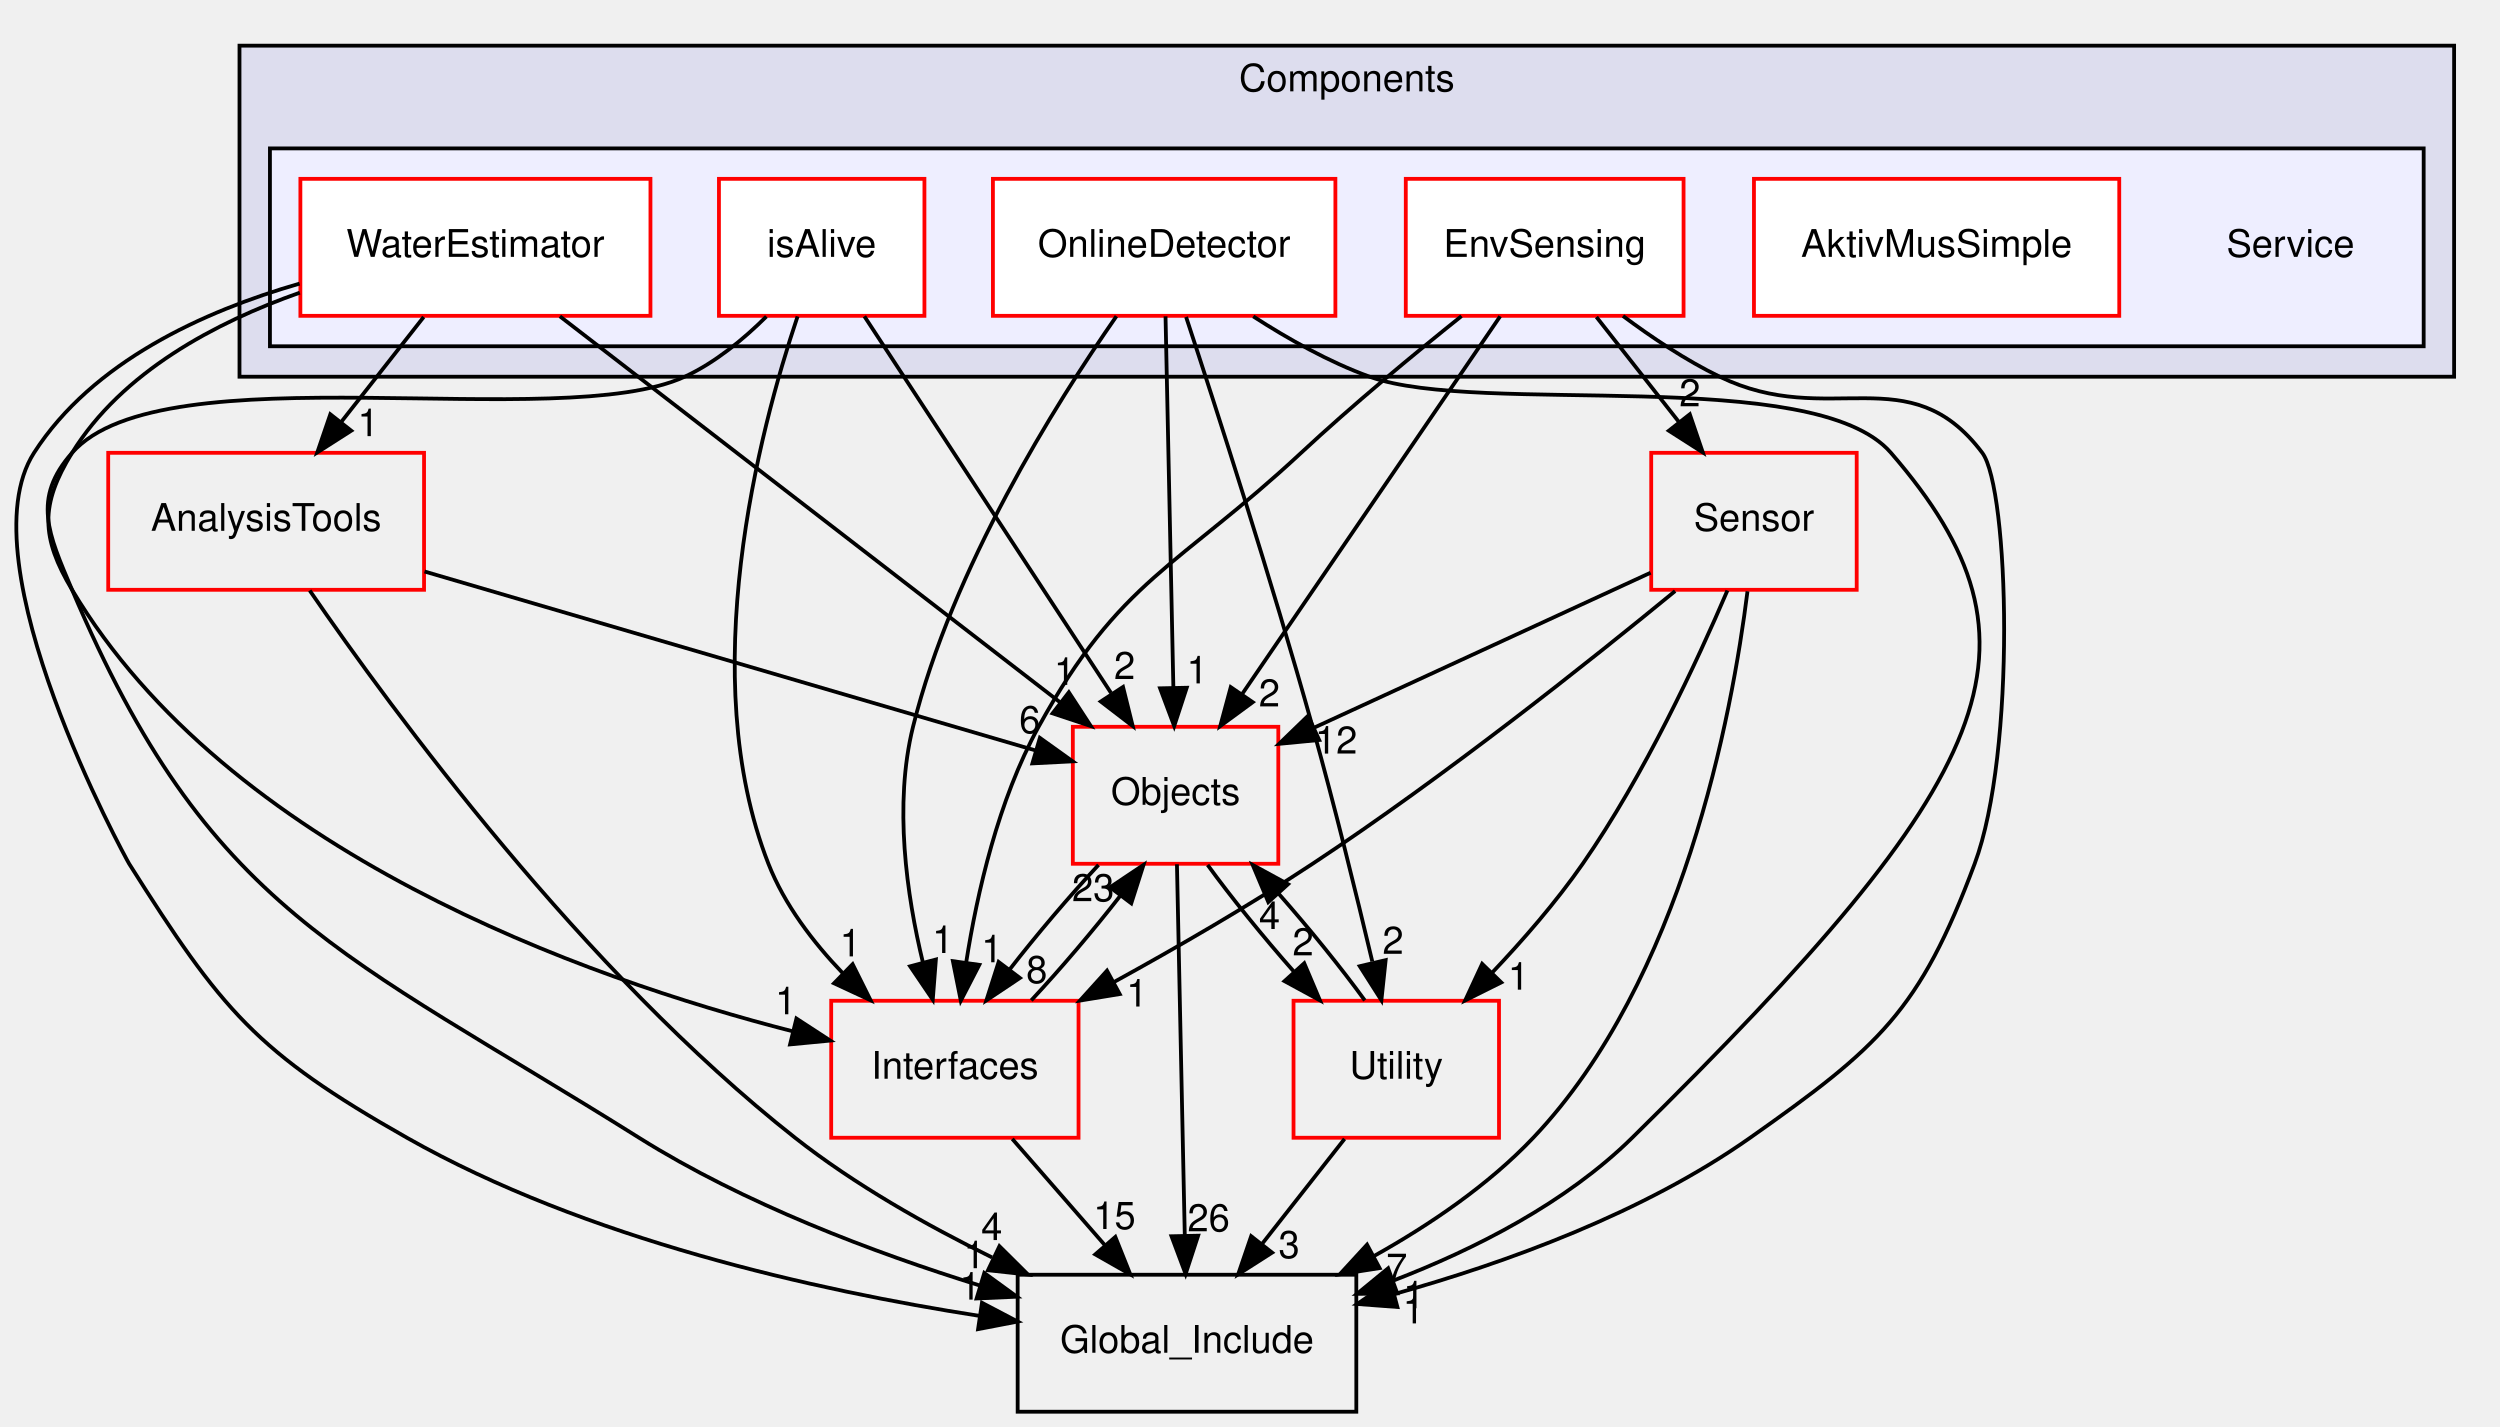
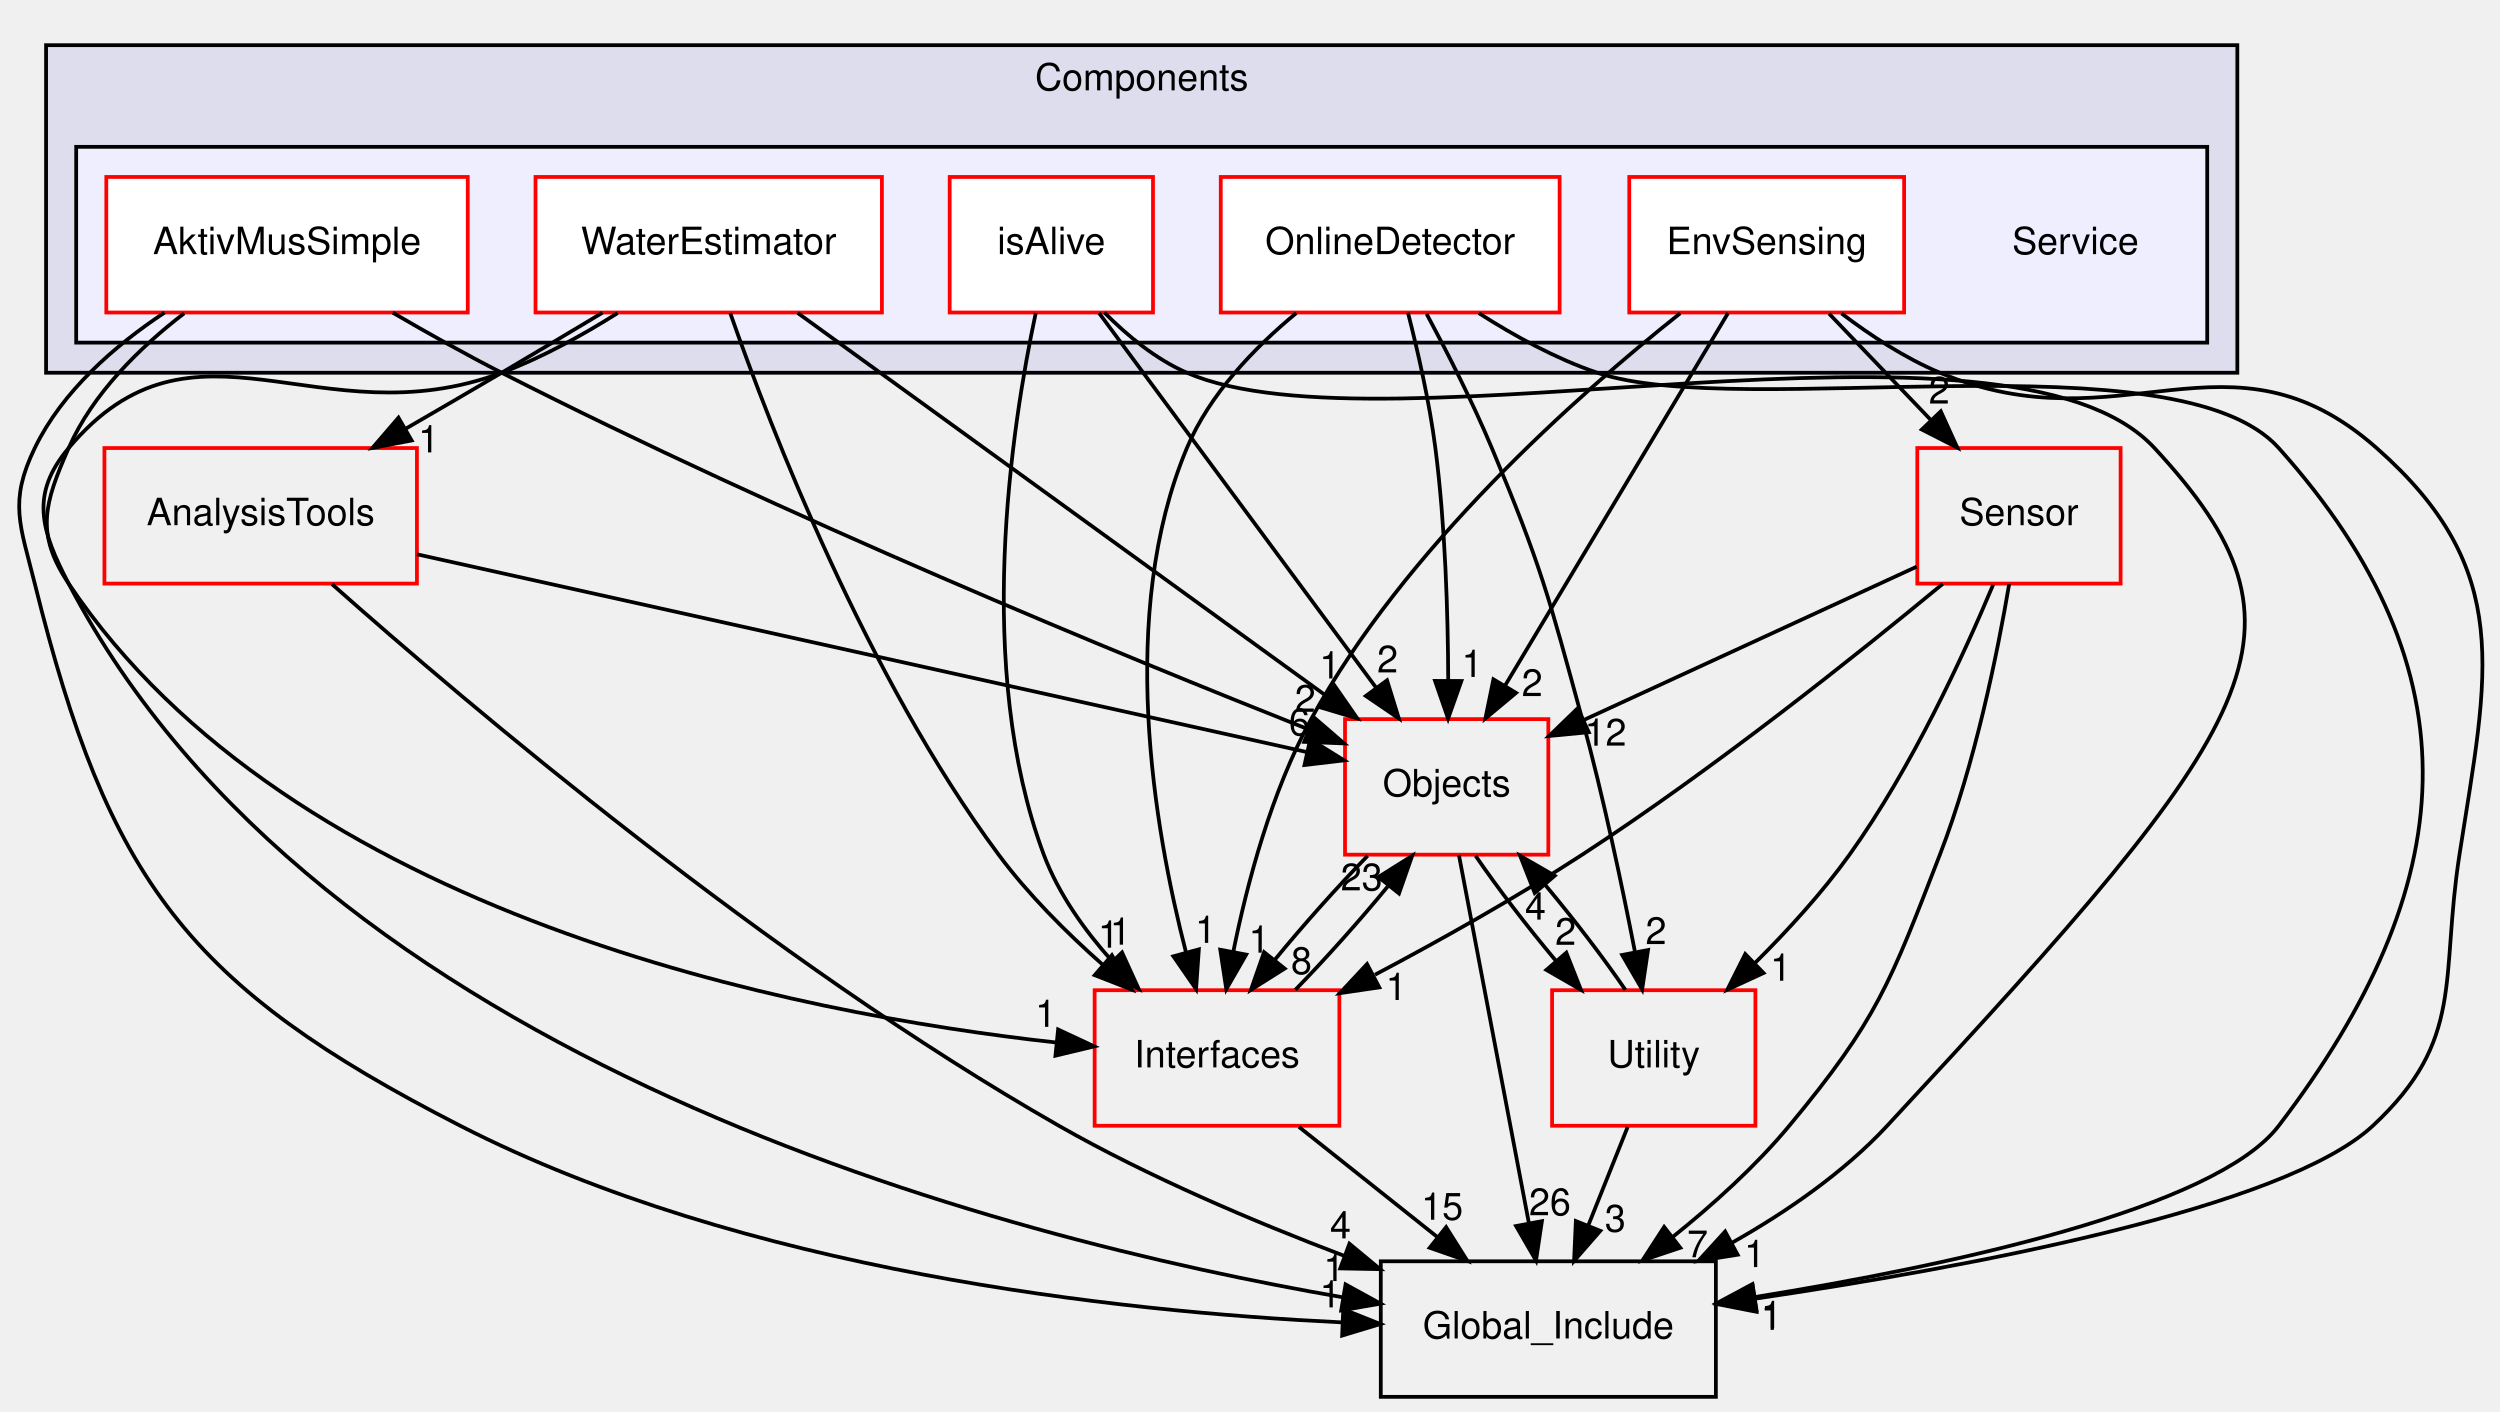
- <svg xmlns="http://www.w3.org/2000/svg" xmlns:xlink="http://www.w3.org/1999/xlink" width="657pt" height="375pt" viewBox="0.00 0.00 656.88 375.00">
+ <svg xmlns="http://www.w3.org/2000/svg" xmlns:xlink="http://www.w3.org/1999/xlink" width="664pt" height="375pt" viewBox="0.00 0.00 663.53 375.00">
  <g id="graph0" class="graph" transform="scale(1 1) rotate(0) translate(4 371)">
    <g id="clust1" class="cluster">
      <g id="a_clust1">
        <a xlink:href="dir_08f45fe6822aeb4ce2bc268e3b1361be.html" target="_top" xlink:title="Components">
-           <polygon fill="#ddddee" stroke="black" points="58.88,-272 58.88,-359 640.88,-359 640.88,-272 58.88,-272" />
-           <text text-anchor="middle" x="349.88" y="-347" font-family="Helvetica,sans-Serif" font-size="10.00">Components</text>
+           <polygon fill="#ddddee" stroke="black" points="8,-272 8,-359 590,-359 590,-272 8,-272" />
+           <text text-anchor="middle" x="299" y="-347" font-family="Helvetica,sans-Serif" font-size="10.00">Components</text>
        </a>
      </g>
    </g>
    <g id="clust2" class="cluster">
      <g id="a_clust2">
        <a xlink:href="dir_6164661bfb521e4b540c7b7052af2911.html" target="_top">
-           <polygon fill="#eeeeff" stroke="black" points="66.88,-280 66.88,-332 632.88,-332 632.88,-280 66.88,-280" />
+           <polygon fill="#eeeeff" stroke="black" points="16,-280 16,-332 582,-332 582,-280 16,-280" />
        </a>
      </g>
    </g>
    <g id="node1" class="node">
-       <text text-anchor="middle" x="597.88" y="-303.5" font-family="Helvetica,sans-Serif" font-size="10.00">Service</text>
+       <text text-anchor="middle" x="547" y="-303.5" font-family="Helvetica,sans-Serif" font-size="10.00">Service</text>
    </g>
    <g id="node2" class="node">
      <g id="a_node2">
        <a xlink:href="dir_f111871e06e6ccab49d5870f43e09b58.html" target="_top" xlink:title="AktivMusSimple">
-           <polygon fill="white" stroke="red" points="552.88,-324 456.88,-324 456.88,-288 552.88,-288 552.88,-324" />
-           <text text-anchor="middle" x="504.88" y="-303.5" font-family="Helvetica,sans-Serif" font-size="10.00">AktivMusSimple</text>
+           <polygon fill="white" stroke="red" points="120,-324 24,-324 24,-288 120,-288 120,-324" />
+           <text text-anchor="middle" x="72" y="-303.5" font-family="Helvetica,sans-Serif" font-size="10.00">AktivMusSimple</text>
+         </a>
+       </g>
+     </g>
+     <g id="node7" class="node">
+       <g id="a_node7">
+         <a xlink:href="dir_a4226c5615a06a31e6344f5f3fd917e1.html" target="_top" xlink:title="Objects">
+           <polygon fill="none" stroke="red" points="407,-180 353,-180 353,-144 407,-144 407,-180" />
+           <text text-anchor="middle" x="380" y="-159.5" font-family="Helvetica,sans-Serif" font-size="10.00">Objects</text>
+         </a>
+       </g>
+     </g>
+     <g id="edge10" class="edge">
+       <path fill="none" stroke="black" d="M100.08,-287.95C109.2,-282.63 119.42,-276.88 129,-272 203.4,-234.07 293.97,-196.84 343.42,-177.23" />
+       <polygon fill="black" stroke="black" points="344.73,-180.47 352.75,-173.55 342.16,-173.96 344.73,-180.47" />
+       <g id="a_edge10-headlabel">
+         <a xlink:href="dir_000111_000016.html" target="_top" xlink:title="2">
+           <text text-anchor="middle" x="342.43" y="-181.93" font-family="Helvetica,sans-Serif" font-size="10.00">2</text>
+         </a>
+       </g>
+     </g>
+     <g id="node11" class="node">
+       <g id="a_node11">
+         <a xlink:href="dir_1a5504e72c2ab618c124e6472b08d26c.html" target="_top" xlink:title="Global_Include">
+           <polygon fill="none" stroke="black" points="451.5,-36 362.5,-36 362.5,0 451.5,0 451.5,-36" />
+           <text text-anchor="middle" x="407" y="-15.5" font-family="Helvetica,sans-Serif" font-size="10.00">Global_Include</text>
+         </a>
+       </g>
+     </g>
+     <g id="edge11" class="edge">
+       <path fill="none" stroke="black" d="M39.47,-287.98C26.21,-279.18 12.3,-267.09 5,-252 -1.97,-237.6 1.15,-231.53 5,-216 24.56,-137.03 45.59,-109.07 118,-72 193.11,-33.54 291.83,-22.66 352.28,-19.77" />
+       <polygon fill="black" stroke="black" points="352.53,-23.26 362.38,-19.34 352.24,-16.27 352.53,-23.26" />
+       <g id="a_edge11-headlabel">
+         <a xlink:href="dir_000111_000144.html" target="_top" xlink:title="1">
+           <text text-anchor="middle" x="349.06" y="-23.75" font-family="Helvetica,sans-Serif" font-size="10.00">1</text>
+         </a>
+       </g>
+     </g>
+     <g id="node12" class="node">
+       <g id="a_node12">
+         <a xlink:href="dir_e185953657720ba3a67126696ef566c7.html" target="_top" xlink:title="Interfaces">
+           <polygon fill="none" stroke="red" points="351.5,-108 286.5,-108 286.5,-72 351.5,-72 351.5,-108" />
+           <text text-anchor="middle" x="319" y="-87.5" font-family="Helvetica,sans-Serif" font-size="10.00">Interfaces</text>
+         </a>
+       </g>
+     </g>
+     <g id="edge12" class="edge">
+       <path fill="none" stroke="black" d="M44.66,-287.77C32.89,-278.72 20.38,-266.48 14,-252 7.55,-237.36 5.09,-229.29 14,-216 73.29,-127.63 207.37,-101.69 276.31,-94.11" />
+       <polygon fill="black" stroke="black" points="276.8,-97.57 286.39,-93.08 276.09,-90.61 276.8,-97.57" />
+       <g id="a_edge12-headlabel">
+         <a xlink:href="dir_000111_000093.html" target="_top" xlink:title="1">
+           <text text-anchor="middle" x="273.51" y="-98.26" font-family="Helvetica,sans-Serif" font-size="10.00">1</text>
        </a>
      </g>
    </g>
    <g id="node3" class="node">
      <g id="a_node3">
        <a xlink:href="dir_fe50d92fc4b0e807b4971bfb4a4fef1f.html" target="_top" xlink:title="EnvSensing">
-           <polygon fill="white" stroke="red" points="438.38,-324 365.38,-324 365.38,-288 438.38,-288 438.38,-324" />
-           <text text-anchor="middle" x="401.88" y="-303.5" font-family="Helvetica,sans-Serif" font-size="10.00">EnvSensing</text>
-         </a>
-       </g>
-     </g>
-     <g id="node7" class="node">
-       <g id="a_node7">
-         <a xlink:href="dir_a4226c5615a06a31e6344f5f3fd917e1.html" target="_top" xlink:title="Objects">
-           <polygon fill="none" stroke="red" points="331.88,-180 277.88,-180 277.88,-144 331.88,-144 331.88,-180" />
-           <text text-anchor="middle" x="304.88" y="-159.5" font-family="Helvetica,sans-Serif" font-size="10.00">Objects</text>
-         </a>
-       </g>
-     </g>
-     <g id="edge25" class="edge">
-       <path fill="none" stroke="black" d="M390.18,-287.87C373.29,-263.14 341.94,-217.24 322.31,-188.51" />
-       <polygon fill="black" stroke="black" points="325.16,-186.47 316.62,-180.19 319.38,-190.42 325.16,-186.47" />
-       <g id="a_edge25-headlabel">
+           <polygon fill="white" stroke="red" points="501.5,-324 428.5,-324 428.5,-288 501.5,-288 501.5,-324" />
+           <text text-anchor="middle" x="465" y="-303.5" font-family="Helvetica,sans-Serif" font-size="10.00">EnvSensing</text>
+         </a>
+       </g>
+     </g>
+     <g id="edge28" class="edge">
+       <path fill="none" stroke="black" d="M454.75,-287.87C440.01,-263.24 412.71,-217.64 395.49,-188.88" />
+       <polygon fill="black" stroke="black" points="398.43,-186.97 390.29,-180.19 392.42,-190.57 398.43,-186.97" />
+       <g id="a_edge28-headlabel">
        <a xlink:href="dir_000113_000016.html" target="_top" xlink:title="2">
-           <text text-anchor="middle" x="329.53" y="-185.34" font-family="Helvetica,sans-Serif" font-size="10.00">2</text>
+           <text text-anchor="middle" x="402.71" y="-186.1" font-family="Helvetica,sans-Serif" font-size="10.00">2</text>
        </a>
      </g>
    </g>
    <g id="node8" class="node">
      <g id="a_node8">
        <a xlink:href="dir_82d83c9747486c2eb8d3c4c8f409d82b.html" target="_top" xlink:title="Sensor">
-           <polygon fill="none" stroke="red" points="483.88,-252 429.88,-252 429.88,-216 483.88,-216 483.88,-252" />
-           <text text-anchor="middle" x="456.88" y="-231.5" font-family="Helvetica,sans-Serif" font-size="10.00">Sensor</text>
-         </a>
-       </g>
-     </g>
-     <g id="edge26" class="edge">
-       <path fill="none" stroke="black" d="M415.48,-287.7C422.01,-279.39 429.95,-269.28 437.13,-260.14" />
-       <polygon fill="black" stroke="black" points="440.02,-262.13 443.44,-252.1 434.51,-257.81 440.02,-262.13" />
-       <g id="a_edge26-headlabel">
+           <polygon fill="none" stroke="red" points="559,-252 505,-252 505,-216 559,-216 559,-252" />
+           <text text-anchor="middle" x="532" y="-231.5" font-family="Helvetica,sans-Serif" font-size="10.00">Sensor</text>
+         </a>
+       </g>
+     </g>
+     <g id="edge29" class="edge">
+       <path fill="none" stroke="black" d="M481.56,-287.7C489.68,-279.22 499.59,-268.86 508.47,-259.58" />
+       <polygon fill="black" stroke="black" points="511.24,-261.75 515.63,-252.1 506.19,-256.91 511.24,-261.75" />
+       <g id="a_edge29-headlabel">
        <a xlink:href="dir_000113_000070.html" target="_top" xlink:title="2">
-           <text text-anchor="middle" x="440.03" y="-264.21" font-family="Helvetica,sans-Serif" font-size="10.00">2</text>
-         </a>
-       </g>
-     </g>
-     <g id="node11" class="node">
-       <g id="a_node11">
-         <a xlink:href="dir_1a5504e72c2ab618c124e6472b08d26c.html" target="_top" xlink:title="Global_Include">
-           <polygon fill="none" stroke="black" points="352.38,-36 263.38,-36 263.38,0 352.38,0 352.38,-36" />
-           <text text-anchor="middle" x="307.88" y="-15.5" font-family="Helvetica,sans-Serif" font-size="10.00">Global_Include</text>
-         </a>
-       </g>
-     </g>
-     <g id="edge27" class="edge">
-       <path fill="none" stroke="black" d="M422.46,-287.96C430.09,-282.27 439.04,-276.29 447.88,-272 476.6,-258.05 497.7,-277.53 516.88,-252 523.91,-242.64 525.84,-173.37 514.88,-144 500.42,-105.24 489.7,-95.84 455.88,-72 427.93,-52.29 391.87,-39.18 362.35,-30.92" />
-       <polygon fill="black" stroke="black" points="363.17,-27.52 352.6,-28.31 361.36,-34.28 363.17,-27.52" />
-       <g id="a_edge27-headlabel">
+           <text text-anchor="middle" x="510.81" y="-263.81" font-family="Helvetica,sans-Serif" font-size="10.00">2</text>
+         </a>
+       </g>
+     </g>
+     <g id="edge30" class="edge">
+       <path fill="none" stroke="black" d="M484.87,-287.75C492.57,-281.9 501.75,-275.87 511,-272 559.26,-251.79 587.75,-286.59 627,-252 663.75,-219.61 656.54,-192.4 649,-144 643.83,-110.81 650.59,-94.89 626,-72 602.43,-50.06 518.62,-34.42 461.79,-26.05" />
+       <polygon fill="black" stroke="black" points="462.26,-22.59 451.86,-24.62 461.26,-29.51 462.26,-22.59" />
+       <g id="a_edge30-headlabel">
        <a xlink:href="dir_000113_000144.html" target="_top" xlink:title="1">
-           <text text-anchor="middle" x="367.38" y="-23.21" font-family="Helvetica,sans-Serif" font-size="10.00">1</text>
-         </a>
-       </g>
-     </g>
-     <g id="node12" class="node">
-       <g id="a_node12">
-         <a xlink:href="dir_e185953657720ba3a67126696ef566c7.html" target="_top" xlink:title="Interfaces">
-           <polygon fill="none" stroke="red" points="279.38,-108 214.38,-108 214.38,-72 279.38,-72 279.38,-108" />
-           <text text-anchor="middle" x="246.88" y="-87.5" font-family="Helvetica,sans-Serif" font-size="10.00">Interfaces</text>
-         </a>
-       </g>
-     </g>
-     <g id="edge28" class="edge">
-       <path fill="none" stroke="black" d="M380.02,-287.93C367.4,-277.83 351.4,-264.58 337.88,-252 305.43,-221.82 290.26,-218.83 268.88,-180 258.3,-160.77 252.73,-136.42 249.85,-118.06" />
-       <polygon fill="black" stroke="black" points="253.3,-117.44 248.44,-108.02 246.36,-118.41 253.3,-117.44" />
-       <g id="a_edge28-headlabel">
+           <text text-anchor="middle" x="466.22" y="-17.79" font-family="Helvetica,sans-Serif" font-size="10.00">1</text>
+         </a>
+       </g>
+     </g>
+     <g id="edge31" class="edge">
+       <path fill="none" stroke="black" d="M442.03,-287.8C414.44,-265.87 368.77,-225.32 344,-180 333.45,-160.69 327.03,-136.54 323.34,-118.27" />
+       <polygon fill="black" stroke="black" points="326.75,-117.46 321.47,-108.27 319.87,-118.75 326.75,-117.46" />
+       <g id="a_edge31-headlabel">
        <a xlink:href="dir_000113_000093.html" target="_top" xlink:title="1">
-           <text text-anchor="middle" x="256.61" y="-118.11" font-family="Helvetica,sans-Serif" font-size="10.00">1</text>
+           <text text-anchor="middle" x="330.2" y="-117.97" font-family="Helvetica,sans-Serif" font-size="10.00">1</text>
        </a>
      </g>
    </g>
    <g id="node4" class="node">
      <g id="a_node4">
        <a xlink:href="dir_3b1fac48c8df0a89ce2b78c36c194bfe.html" target="_top" xlink:title="isAlive">
-           <polygon fill="white" stroke="red" points="238.88,-324 184.88,-324 184.88,-288 238.88,-288 238.88,-324" />
-           <text text-anchor="middle" x="211.88" y="-303.5" font-family="Helvetica,sans-Serif" font-size="10.00">isAlive</text>
-         </a>
-       </g>
-     </g>
-     <g id="edge22" class="edge">
-       <path fill="none" stroke="black" d="M223.1,-287.87C239.23,-263.24 269.1,-217.64 287.93,-188.88" />
-       <polygon fill="black" stroke="black" points="291.07,-190.47 293.62,-180.19 285.22,-186.64 291.07,-190.47" />
-       <g id="a_edge22-headlabel">
+           <polygon fill="white" stroke="red" points="302,-324 248,-324 248,-288 302,-288 302,-324" />
+           <text text-anchor="middle" x="275" y="-303.5" font-family="Helvetica,sans-Serif" font-size="10.00">isAlive</text>
+         </a>
+       </g>
+     </g>
+     <g id="edge25" class="edge">
+       <path fill="none" stroke="black" d="M287.67,-287.87C305.95,-263.14 339.89,-217.24 361.14,-188.51" />
+       <polygon fill="black" stroke="black" points="364.16,-190.31 367.29,-180.19 358.53,-186.15 364.16,-190.31" />
+       <g id="a_edge25-headlabel">
        <a xlink:href="dir_000115_000016.html" target="_top" xlink:title="2">
-           <text text-anchor="middle" x="291.48" y="-192.54" font-family="Helvetica,sans-Serif" font-size="10.00">2</text>
-         </a>
-       </g>
-     </g>
-     <g id="edge23" class="edge">
-       <path fill="none" stroke="black" d="M197.35,-287.82C191.33,-281.84 183.89,-275.7 175.88,-272 143.15,-256.88 38.75,-279.02 14.88,-252 4.29,-240.01 8.63,-230.73 14.88,-216 50.85,-131.22 85.88,-120.96 163.88,-72 191.43,-54.71 225.46,-41.85 253.52,-33.14" />
-       <polygon fill="black" stroke="black" points="254.61,-36.46 263.18,-30.23 252.59,-29.76 254.61,-36.46" />
-       <g id="a_edge23-headlabel">
+           <text text-anchor="middle" x="364.3" y="-192.39" font-family="Helvetica,sans-Serif" font-size="10.00">2</text>
+         </a>
+       </g>
+     </g>
+     <g id="edge26" class="edge">
+       <path fill="none" stroke="black" d="M289.1,-287.98C295.17,-281.85 302.76,-275.58 311,-272 363.54,-249.18 529.1,-294.05 568,-252 613.26,-203.08 597.09,-179.8 497,-72 485.45,-59.57 470.32,-49.14 455.77,-40.92" />
+       <polygon fill="black" stroke="black" points="457.28,-37.75 446.82,-36.08 453.96,-43.91 457.28,-37.75" />
+       <g id="a_edge26-headlabel">
        <a xlink:href="dir_000115_000144.html" target="_top" xlink:title="1">
-           <text text-anchor="middle" x="251.99" y="-37.72" font-family="Helvetica,sans-Serif" font-size="10.00">1</text>
-         </a>
-       </g>
-     </g>
-     <g id="edge24" class="edge">
-       <path fill="none" stroke="black" d="M205.54,-287.84C195.4,-257.6 178.55,-193.38 197.88,-144 202.08,-133.28 209.57,-123.43 217.46,-115.2" />
-       <polygon fill="black" stroke="black" points="220.01,-117.61 224.73,-108.13 215.12,-112.59 220.01,-117.61" />
-       <g id="a_edge24-headlabel">
+           <text text-anchor="middle" x="461.8" y="-34.47" font-family="Helvetica,sans-Serif" font-size="10.00">1</text>
+         </a>
+       </g>
+     </g>
+     <g id="edge27" class="edge">
+       <path fill="none" stroke="black" d="M270.86,-287.86C264.42,-257.66 254.52,-193.49 273,-144 276.88,-133.62 283.8,-123.93 291.12,-115.74" />
+       <polygon fill="black" stroke="black" points="293.78,-118.03 298.18,-108.38 288.73,-113.18 293.78,-118.03" />
+       <g id="a_edge27-headlabel">
        <a xlink:href="dir_000115_000093.html" target="_top" xlink:title="1">
-           <text text-anchor="middle" x="219.41" y="-119.65" font-family="Helvetica,sans-Serif" font-size="10.00">1</text>
+           <text text-anchor="middle" x="293.35" y="-120.09" font-family="Helvetica,sans-Serif" font-size="10.00">1</text>
        </a>
      </g>
    </g>
    <g id="node5" class="node">
      <g id="a_node5">
        <a xlink:href="dir_8603aec3380c5f66e9b75b42f3bddbde.html" target="_top" xlink:title="OnlineDetector">
-           <polygon fill="white" stroke="red" points="346.88,-324 256.88,-324 256.88,-288 346.88,-288 346.88,-324" />
-           <text text-anchor="middle" x="301.88" y="-303.5" font-family="Helvetica,sans-Serif" font-size="10.00">OnlineDetector</text>
-         </a>
-       </g>
-     </g>
-     <g id="edge16" class="edge">
-       <path fill="none" stroke="black" d="M302.24,-287.87C302.76,-263.67 303.7,-219.21 304.3,-190.39" />
-       <polygon fill="black" stroke="black" points="307.81,-190.26 304.52,-180.19 300.81,-190.11 307.81,-190.26" />
-       <g id="a_edge16-headlabel">
+           <polygon fill="white" stroke="red" points="410,-324 320,-324 320,-288 410,-288 410,-324" />
+           <text text-anchor="middle" x="365" y="-303.5" font-family="Helvetica,sans-Serif" font-size="10.00">OnlineDetector</text>
+         </a>
+       </g>
+     </g>
+     <g id="edge19" class="edge">
+       <path fill="none" stroke="black" d="M369.72,-287.96C372.36,-277.64 375.43,-264.16 377,-252 379.65,-231.43 380.35,-207.98 380.41,-190.31" />
+       <polygon fill="black" stroke="black" points="383.91,-190.13 380.38,-180.14 376.91,-190.15 383.91,-190.13" />
+       <g id="a_edge19-headlabel">
        <a xlink:href="dir_000117_000016.html" target="_top" xlink:title="1">
-           <text text-anchor="middle" x="310.57" y="-191.41" font-family="Helvetica,sans-Serif" font-size="10.00">1</text>
+           <text text-anchor="middle" x="386.76" y="-191.21" font-family="Helvetica,sans-Serif" font-size="10.00">1</text>
        </a>
      </g>
    </g>
    <g id="node9" class="node">
      <g id="a_node9">
        <a xlink:href="dir_c2cd4762e89f989d55fa2b0634ddfc81.html" target="_top" xlink:title="Utility">
-           <polygon fill="none" stroke="red" points="389.88,-108 335.88,-108 335.88,-72 389.88,-72 389.88,-108" />
-           <text text-anchor="middle" x="362.88" y="-87.5" font-family="Helvetica,sans-Serif" font-size="10.00">Utility</text>
-         </a>
-       </g>
-     </g>
-     <g id="edge17" class="edge">
-       <path fill="none" stroke="black" d="M307.64,-287.71C315.56,-263.67 330.06,-218.75 340.88,-180 346.63,-159.43 352.39,-135.98 356.58,-118.32" />
-       <polygon fill="black" stroke="black" points="360.09,-118.68 358.97,-108.14 353.28,-117.08 360.09,-118.68" />
-       <g id="a_edge17-headlabel">
+           <polygon fill="none" stroke="red" points="462,-108 408,-108 408,-72 462,-72 462,-108" />
+           <text text-anchor="middle" x="435" y="-87.5" font-family="Helvetica,sans-Serif" font-size="10.00">Utility</text>
+         </a>
+       </g>
+     </g>
+     <g id="edge20" class="edge">
+       <path fill="none" stroke="black" d="M374.67,-287.64C380.15,-277.44 386.9,-264.19 392,-252 405.03,-220.89 407.13,-212.54 416,-180 421.57,-159.55 426.52,-136.09 429.97,-118.39" />
+       <polygon fill="black" stroke="black" points="433.48,-118.68 431.92,-108.2 426.61,-117.36 433.48,-118.68" />
+       <g id="a_edge20-headlabel">
        <a xlink:href="dir_000117_000081.html" target="_top" xlink:title="2">
-           <text text-anchor="middle" x="362.03" y="-120.33" font-family="Helvetica,sans-Serif" font-size="10.00">2</text>
-         </a>
-       </g>
-     </g>
-     <g id="edge18" class="edge">
-       <path fill="none" stroke="black" d="M325.29,-287.85C334.42,-281.94 345.24,-275.85 355.88,-272 384.82,-261.54 472.76,-275.27 492.88,-252 536.7,-201.33 521.19,-166.79 424.88,-72 407.51,-54.9 383.64,-42.74 361.99,-34.42" />
-       <polygon fill="black" stroke="black" points="363.14,-31.11 352.55,-30.97 360.74,-37.69 363.14,-31.11" />
-       <g id="a_edge18-headlabel">
+           <text text-anchor="middle" x="435.6" y="-120.24" font-family="Helvetica,sans-Serif" font-size="10.00">2</text>
+         </a>
+       </g>
+     </g>
+     <g id="edge21" class="edge">
+       <path fill="none" stroke="black" d="M388.54,-287.83C397.89,-281.84 409.03,-275.7 420,-272 458.35,-259.07 574,-282.14 601,-252 654.37,-192.41 649.55,-135.59 601,-72 584.12,-49.89 513.06,-34.76 461.83,-26.5" />
+       <polygon fill="black" stroke="black" points="462.3,-23.03 451.87,-24.94 461.21,-29.95 462.3,-23.03" />
+       <g id="a_edge21-headlabel">
        <a xlink:href="dir_000117_000144.html" target="_top" xlink:title="1">
-           <text text-anchor="middle" x="367.49" y="-27.18" font-family="Helvetica,sans-Serif" font-size="10.00">1</text>
-         </a>
-       </g>
-     </g>
-     <g id="edge19" class="edge">
-       <path fill="none" stroke="black" d="M289.34,-287.9C273.26,-264.79 246.21,-221.69 235.88,-180 230.81,-159.53 234.19,-135.82 238.49,-118.01" />
-       <polygon fill="black" stroke="black" points="241.89,-118.85 241.07,-108.28 235.12,-117.05 241.89,-118.85" />
-       <g id="a_edge19-headlabel">
+           <text text-anchor="middle" x="466.29" y="-18.28" font-family="Helvetica,sans-Serif" font-size="10.00">1</text>
+         </a>
+       </g>
+     </g>
+     <g id="edge22" class="edge">
+       <path fill="none" stroke="black" d="M340.07,-287.86C328.94,-278.67 317,-266.29 311,-252 292.53,-207.99 302.22,-151.17 310.75,-118.13" />
+       <polygon fill="black" stroke="black" points="314.18,-118.86 313.44,-108.29 307.42,-117.01 314.18,-118.86" />
+       <g id="a_edge22-headlabel">
        <a xlink:href="dir_000117_000093.html" target="_top" xlink:title="1">
-           <text text-anchor="middle" x="243.71" y="-120.55" font-family="Helvetica,sans-Serif" font-size="10.00">1</text>
+           <text text-anchor="middle" x="315.97" y="-120.57" font-family="Helvetica,sans-Serif" font-size="10.00">1</text>
        </a>
      </g>
    </g>
    <g id="node6" class="node">
      <g id="a_node6">
        <a xlink:href="dir_e77af3bbaa4adbdd4c88bde744e7de0f.html" target="_top" xlink:title="WaterEstimator">
-           <polygon fill="white" stroke="red" points="166.88,-324 74.88,-324 74.88,-288 166.88,-288 166.88,-324" />
-           <text text-anchor="middle" x="120.88" y="-303.5" font-family="Helvetica,sans-Serif" font-size="10.00">WaterEstimator</text>
-         </a>
-       </g>
-     </g>
-     <g id="edge12" class="edge">
-       <path fill="none" stroke="black" d="M143.08,-287.87C175.96,-262.5 237.69,-214.85 274.67,-186.32" />
-       <polygon fill="black" stroke="black" points="276.83,-189.07 282.61,-180.19 272.55,-183.53 276.83,-189.07" />
-       <g id="a_edge12-headlabel">
+           <polygon fill="white" stroke="red" points="230,-324 138,-324 138,-288 230,-288 230,-324" />
+           <text text-anchor="middle" x="184" y="-303.5" font-family="Helvetica,sans-Serif" font-size="10.00">WaterEstimator</text>
+         </a>
+       </g>
+     </g>
+     <g id="edge15" class="edge">
+       <path fill="none" stroke="black" d="M207.64,-287.87C242.67,-262.5 308.43,-214.85 347.81,-186.32" />
+       <polygon fill="black" stroke="black" points="350.23,-188.89 356.27,-180.19 346.12,-183.22 350.23,-188.89" />
+       <g id="a_edge15-headlabel">
        <a xlink:href="dir_000119_000016.html" target="_top" xlink:title="1">
-           <text text-anchor="middle" x="275.72" y="-191.01" font-family="Helvetica,sans-Serif" font-size="10.00">1</text>
+           <text text-anchor="middle" x="348.98" y="-190.8" font-family="Helvetica,sans-Serif" font-size="10.00">1</text>
        </a>
      </g>
    </g>
    <g id="node10" class="node">
      <g id="a_node10">
        <a xlink:href="dir_1666c5f4940eb69dc85cb0f1045c5123.html" target="_top" xlink:title="AnalysisTools">
-           <polygon fill="none" stroke="red" points="107.38,-252 24.38,-252 24.38,-216 107.38,-216 107.38,-252" />
-           <text text-anchor="middle" x="65.88" y="-231.5" font-family="Helvetica,sans-Serif" font-size="10.00">AnalysisTools</text>
-         </a>
-       </g>
-     </g>
-     <g id="edge13" class="edge">
-       <path fill="none" stroke="black" d="M107.29,-287.7C100.76,-279.39 92.81,-269.28 85.64,-260.14" />
-       <polygon fill="black" stroke="black" points="88.25,-257.81 79.32,-252.1 82.75,-262.13 88.25,-257.81" />
-       <g id="a_edge13-headlabel">
+           <polygon fill="none" stroke="red" points="106.5,-252 23.5,-252 23.5,-216 106.5,-216 106.5,-252" />
+           <text text-anchor="middle" x="65" y="-231.5" font-family="Helvetica,sans-Serif" font-size="10.00">AnalysisTools</text>
+         </a>
+       </g>
+     </g>
+     <g id="edge16" class="edge">
+       <path fill="none" stroke="black" d="M155.79,-287.95C147.2,-282.8 137.73,-277.14 129,-272 120.8,-267.17 111.98,-262.03 103.58,-257.17" />
+       <polygon fill="black" stroke="black" points="105.1,-254.01 94.69,-252.03 101.6,-260.07 105.1,-254.01" />
+       <g id="a_edge16-headlabel">
        <a xlink:href="dir_000119_000008.html" target="_top" xlink:title="1">
-           <text text-anchor="middle" x="92.71" y="-256.38" font-family="Helvetica,sans-Serif" font-size="10.00">1</text>
-         </a>
-       </g>
-     </g>
-     <g id="edge14" class="edge">
-       <path fill="none" stroke="black" d="M74.67,-296.47C49.43,-289.2 20.26,-275.94 4.88,-252 -13.67,-223.13 29.19,-145.1 29.88,-144 54.21,-105.47 63.24,-94.47 102.88,-72 149.81,-45.4 210.29,-31.88 253.37,-25.18" />
-       <polygon fill="black" stroke="black" points="254,-28.63 263.38,-23.7 252.98,-21.7 254,-28.63" />
-       <g id="a_edge14-headlabel">
+           <text text-anchor="middle" x="109.63" y="-250.85" font-family="Helvetica,sans-Serif" font-size="10.00">1</text>
+         </a>
+       </g>
+     </g>
+     <g id="edge17" class="edge">
+       <path fill="none" stroke="black" d="M159.79,-287.84C150.54,-282.01 139.64,-275.96 129,-272 80.38,-253.9 47.39,-291.7 14,-252 3.7,-239.76 6.59,-230.18 14,-216 80.43,-88.86 261.16,-42.22 352.54,-26.41" />
+       <polygon fill="black" stroke="black" points="353.15,-29.86 362.43,-24.76 351.99,-22.95 353.15,-29.86" />
+       <g id="a_edge17-headlabel">
        <a xlink:href="dir_000119_000144.html" target="_top" xlink:title="1">
-           <text text-anchor="middle" x="250.86" y="-29.46" font-family="Helvetica,sans-Serif" font-size="10.00">1</text>
-         </a>
-       </g>
-     </g>
-     <g id="edge15" class="edge">
-       <path fill="none" stroke="black" d="M74.73,-294.09C52.57,-286.28 28.03,-273.27 14.88,-252 6.47,-238.39 6.68,-229.74 14.88,-216 55.95,-147.22 149.38,-114.05 204.33,-99.95" />
-       <polygon fill="black" stroke="black" points="205.24,-103.33 214.12,-97.54 203.57,-96.53 205.24,-103.33" />
-       <g id="a_edge15-headlabel">
+           <text text-anchor="middle" x="350.07" y="-30.75" font-family="Helvetica,sans-Serif" font-size="10.00">1</text>
+         </a>
+       </g>
+     </g>
+     <g id="edge18" class="edge">
+       <path fill="none" stroke="black" d="M189.72,-287.84C200.5,-257.06 225.93,-191.28 261,-144 268.81,-133.47 278.93,-123.38 288.52,-114.88" />
+       <polygon fill="black" stroke="black" points="291.08,-117.3 296.4,-108.14 286.52,-111.99 291.08,-117.3" />
+       <g id="a_edge18-headlabel">
        <a xlink:href="dir_000119_000093.html" target="_top" xlink:title="1">
-           <text text-anchor="middle" x="202.43" y="-104.45" font-family="Helvetica,sans-Serif" font-size="10.00">1</text>
+           <text text-anchor="middle" x="290.19" y="-119.3" font-family="Helvetica,sans-Serif" font-size="10.00">1</text>
        </a>
      </g>
    </g>
    <g id="edge1" class="edge">
-       <path fill="none" stroke="black" d="M313.3,-143.7C319.45,-135.22 327.85,-124.86 336.04,-115.58" />
-       <polygon fill="black" stroke="black" points="338.69,-117.86 342.82,-108.1 333.51,-113.16 338.69,-117.86" />
+       <path fill="none" stroke="black" d="M387.68,-143.7C393.41,-135.3 401.26,-125.07 408.97,-115.86" />
+       <polygon fill="black" stroke="black" points="411.78,-117.96 415.67,-108.1 406.48,-113.39 411.78,-117.96" />
      <g id="a_edge1-headlabel">
        <a xlink:href="dir_000016_000081.html" target="_top" xlink:title="2">
-           <text text-anchor="middle" x="338.38" y="-119.93" font-family="Helvetica,sans-Serif" font-size="10.00">2</text>
+           <text text-anchor="middle" x="411.59" y="-120.04" font-family="Helvetica,sans-Serif" font-size="10.00">2</text>
        </a>
      </g>
    </g>
    <g id="edge2" class="edge">
-       <path fill="none" stroke="black" d="M305.24,-143.87C305.76,-119.67 306.7,-75.21 307.3,-46.39" />
-       <polygon fill="black" stroke="black" points="310.81,-46.26 307.52,-36.19 303.81,-46.11 310.81,-46.26" />
+       <path fill="none" stroke="black" d="M383.26,-143.87C387.86,-119.67 396.31,-75.21 401.79,-46.39" />
+       <polygon fill="black" stroke="black" points="405.3,-46.67 403.73,-36.19 398.43,-45.36 405.3,-46.67" />
      <g id="a_edge2-headlabel">
        <a xlink:href="dir_000016_000144.html" target="_top" xlink:title="26">
-           <text text-anchor="middle" x="313.57" y="-47.41" font-family="Helvetica,sans-Serif" font-size="10.00">26</text>
+           <text text-anchor="middle" x="407.42" y="-48.23" font-family="Helvetica,sans-Serif" font-size="10.00">26</text>
        </a>
      </g>
    </g>
    <g id="edge3" class="edge">
-       <path fill="none" stroke="black" d="M284.63,-143.7C276.89,-135.39 268.31,-125.28 261.21,-116.14" />
-       <polygon fill="black" stroke="black" points="263.97,-113.99 255.16,-108.1 258.38,-118.2 263.97,-113.99" />
+       <path fill="none" stroke="black" d="M359.01,-143.7C350.91,-135.39 341.9,-125.28 334.4,-116.14" />
+       <polygon fill="black" stroke="black" points="336.97,-113.75 328.01,-108.1 331.5,-118.11 336.97,-113.75" />
      <g id="a_edge3-headlabel">
        <a xlink:href="dir_000016_000093.html" target="_top" xlink:title="8">
-           <text text-anchor="middle" x="268.4" y="-112.66" font-family="Helvetica,sans-Serif" font-size="10.00">8</text>
+           <text text-anchor="middle" x="341.43" y="-112.3" font-family="Helvetica,sans-Serif" font-size="10.00">8</text>
        </a>
      </g>
    </g>
    <g id="edge4" class="edge">
-       <path fill="none" stroke="black" d="M429.71,-220.49C405.04,-209.12 368.46,-192.28 341.27,-179.76" />
-       <polygon fill="black" stroke="black" points="342.62,-176.53 332.08,-175.52 339.7,-182.89 342.62,-176.53" />
+       <path fill="none" stroke="black" d="M504.83,-220.49C480.15,-209.12 443.57,-192.28 416.39,-179.76" />
+       <polygon fill="black" stroke="black" points="417.74,-176.53 407.2,-175.52 414.81,-182.89 417.74,-176.53" />
      <g id="a_edge4-headlabel">
        <a xlink:href="dir_000070_000016.html" target="_top" xlink:title="12">
-           <text text-anchor="middle" x="347.08" y="-172.95" font-family="Helvetica,sans-Serif" font-size="10.00">12</text>
+           <text text-anchor="middle" x="422.19" y="-172.95" font-family="Helvetica,sans-Serif" font-size="10.00">12</text>
        </a>
      </g>
    </g>
    <g id="edge5" class="edge">
-       <path fill="none" stroke="black" d="M449.9,-215.81C441.99,-197.29 428.08,-167.32 411.88,-144 404.92,-133.97 396.15,-123.9 387.97,-115.27" />
-       <polygon fill="black" stroke="black" points="390.47,-112.82 380.99,-108.09 385.45,-117.7 390.47,-112.82" />
+       <path fill="none" stroke="black" d="M525.15,-215.72C517.36,-197.11 503.54,-167.08 487,-144 479.74,-133.87 470.55,-123.83 461.92,-115.26" />
+       <polygon fill="black" stroke="black" points="464.16,-112.57 454.54,-108.14 459.3,-117.61 464.16,-112.57" />
      <g id="a_edge5-headlabel">
        <a xlink:href="dir_000070_000081.html" target="_top" xlink:title="1">
-           <text text-anchor="middle" x="395.01" y="-110.91" font-family="Helvetica,sans-Serif" font-size="10.00">1</text>
+           <text text-anchor="middle" x="468.72" y="-110.52" font-family="Helvetica,sans-Serif" font-size="10.00">1</text>
        </a>
      </g>
    </g>
    <g id="edge6" class="edge">
-       <path fill="none" stroke="black" d="M455.18,-215.6C451.14,-183.25 438.14,-113.38 398.88,-72 387.11,-59.59 371.78,-49.17 357.07,-40.94" />
-       <polygon fill="black" stroke="black" points="358.5,-37.74 348.03,-36.11 355.2,-43.91 358.5,-37.74" />
+       <path fill="none" stroke="black" d="M529.4,-215.85C526.3,-197.61 520.34,-168.13 511,-144 497.78,-109.86 494.39,-100.16 471,-72 462.04,-61.21 450.65,-50.97 439.98,-42.42" />
+       <polygon fill="black" stroke="black" points="442.05,-39.6 432,-36.23 437.76,-45.13 442.05,-39.6" />
      <g id="a_edge6-headlabel">
        <a xlink:href="dir_000070_000144.html" target="_top" xlink:title="7">
-           <text text-anchor="middle" x="363.01" y="-34.43" font-family="Helvetica,sans-Serif" font-size="10.00">7</text>
+           <text text-anchor="middle" x="446.63" y="-37.06" font-family="Helvetica,sans-Serif" font-size="10.00">7</text>
        </a>
      </g>
    </g>
    <g id="edge7" class="edge">
-       <path fill="none" stroke="black" d="M436.16,-215.67C413.45,-197.02 375.61,-166.95 340.88,-144 324.27,-133.02 305.24,-122.02 288.67,-112.91" />
-       <polygon fill="black" stroke="black" points="290.2,-109.76 279.75,-108.05 286.86,-115.91 290.2,-109.76" />
+       <path fill="none" stroke="black" d="M511.75,-215.92C489.14,-197.22 451.1,-166.86 416,-144 398.5,-132.6 378.34,-121.31 360.96,-112.11" />
+       <polygon fill="black" stroke="black" points="362.1,-108.75 351.62,-107.21 358.85,-114.95 362.1,-108.75" />
      <g id="a_edge7-headlabel">
        <a xlink:href="dir_000070_000093.html" target="_top" xlink:title="1">
-           <text text-anchor="middle" x="294.72" y="-106.48" font-family="Helvetica,sans-Serif" font-size="10.00">1</text>
+           <text text-anchor="middle" x="366.6" y="-105.4" font-family="Helvetica,sans-Serif" font-size="10.00">1</text>
        </a>
      </g>
    </g>
    <g id="edge8" class="edge">
-       <path fill="none" stroke="black" d="M354.61,-108.1C348.49,-116.55 340.11,-126.9 331.92,-136.2" />
-       <polygon fill="black" stroke="black" points="329.25,-133.93 325.14,-143.7 334.44,-138.63 329.25,-133.93" />
+       <path fill="none" stroke="black" d="M427.46,-108.1C421.76,-116.47 413.93,-126.69 406.21,-135.92" />
+       <polygon fill="black" stroke="black" points="403.38,-133.84 399.51,-143.7 408.69,-138.4 403.38,-133.84" />
      <g id="a_edge8-headlabel">
        <a xlink:href="dir_000081_000016.html" target="_top" xlink:title="4">
-           <text text-anchor="middle" x="329.56" y="-126.86" font-family="Helvetica,sans-Serif" font-size="10.00">4</text>
+           <text text-anchor="middle" x="403.58" y="-126.76" font-family="Helvetica,sans-Serif" font-size="10.00">4</text>
        </a>
      </g>
    </g>
    <g id="edge9" class="edge">
-       <path fill="none" stroke="black" d="M349.29,-71.7C342.76,-63.39 334.81,-53.28 327.64,-44.14" />
-       <polygon fill="black" stroke="black" points="330.25,-41.81 321.32,-36.1 324.75,-46.13 330.25,-41.81" />
+       <path fill="none" stroke="black" d="M428.08,-71.7C424.93,-63.81 421.12,-54.3 417.62,-45.55" />
+       <polygon fill="black" stroke="black" points="420.81,-44.09 413.84,-36.1 414.31,-46.69 420.81,-44.09" />
      <g id="a_edge9-headlabel">
        <a xlink:href="dir_000081_000144.html" target="_top" xlink:title="3">
-           <text text-anchor="middle" x="334.71" y="-40.38" font-family="Helvetica,sans-Serif" font-size="10.00">3</text>
-         </a>
-       </g>
-     </g>
-     <g id="edge10" class="edge">
-       <path fill="none" stroke="black" d="M107.51,-220.81C152.83,-207.53 224.61,-186.51 267.98,-173.81" />
-       <polygon fill="black" stroke="black" points="269.22,-177.09 277.83,-170.92 267.25,-170.38 269.22,-177.09" />
-       <g id="a_edge10-headlabel">
+           <text text-anchor="middle" x="424.78" y="-43.87" font-family="Helvetica,sans-Serif" font-size="10.00">3</text>
+         </a>
+       </g>
+     </g>
+     <g id="edge13" class="edge">
+       <path fill="none" stroke="black" d="M106.5,-223.78C168.28,-210.05 283.49,-184.45 342.72,-171.28" />
+       <polygon fill="black" stroke="black" points="343.76,-174.64 352.76,-169.05 342.24,-167.81 343.76,-174.64" />
+       <g id="a_edge13-headlabel">
        <a xlink:href="dir_000008_000016.html" target="_top" xlink:title="6">
-           <text text-anchor="middle" x="266.56" y="-178.33" font-family="Helvetica,sans-Serif" font-size="10.00">6</text>
-         </a>
-       </g>
-     </g>
-     <g id="edge11" class="edge">
-       <path fill="none" stroke="black" d="M77.33,-215.82C99.1,-184.13 149.32,-115.74 204.88,-72 220.48,-59.72 239.37,-49.03 256.68,-40.53" />
-       <polygon fill="black" stroke="black" points="258.59,-43.5 266.11,-36.04 255.58,-37.18 258.59,-43.5" />
-       <g id="a_edge11-headlabel">
+           <text text-anchor="middle" x="340.87" y="-175.69" font-family="Helvetica,sans-Serif" font-size="10.00">6</text>
+         </a>
+       </g>
+     </g>
+     <g id="edge14" class="edge">
+       <path fill="none" stroke="black" d="M83.95,-215.84C119.63,-184.19 200.12,-115.85 277,-72 300.82,-58.42 328.81,-46.54 352.7,-37.48" />
+       <polygon fill="black" stroke="black" points="354.17,-40.67 362.32,-33.91 351.73,-34.11 354.17,-40.67" />
+       <g id="a_edge14-headlabel">
        <a xlink:href="dir_000008_000144.html" target="_top" xlink:title="4">
-           <text text-anchor="middle" x="256.57" y="-45.11" font-family="Helvetica,sans-Serif" font-size="10.00">4</text>
-         </a>
-       </g>
-     </g>
-     <g id="edge20" class="edge">
-       <path fill="none" stroke="black" d="M266.95,-108.1C274.68,-116.38 283.26,-126.49 290.39,-135.64" />
-       <polygon fill="black" stroke="black" points="287.65,-137.82 296.46,-143.7 293.24,-133.6 287.65,-137.82" />
-       <g id="a_edge20-headlabel">
+           <text text-anchor="middle" x="351.79" y="-42.09" font-family="Helvetica,sans-Serif" font-size="10.00">4</text>
+         </a>
+       </g>
+     </g>
+     <g id="edge23" class="edge">
+       <path fill="none" stroke="black" d="M339.8,-108.1C347.88,-116.38 356.9,-126.49 364.42,-135.64" />
+       <polygon fill="black" stroke="black" points="361.87,-138.06 370.84,-143.7 367.34,-133.69 361.87,-138.06" />
+       <g id="a_edge23-headlabel">
        <a xlink:href="dir_000093_000016.html" target="_top" xlink:title="23">
-           <text text-anchor="middle" x="283.22" y="-134.16" font-family="Helvetica,sans-Serif" font-size="10.00">23</text>
-         </a>
-       </g>
-     </g>
-     <g id="edge21" class="edge">
-       <path fill="none" stroke="black" d="M261.96,-71.7C269.27,-63.3 278.19,-53.07 286.22,-43.86" />
-       <polygon fill="black" stroke="black" points="289.05,-45.94 292.98,-36.1 283.77,-41.34 289.05,-45.94" />
-       <g id="a_edge21-headlabel">
+           <text text-anchor="middle" x="357.41" y="-134.51" font-family="Helvetica,sans-Serif" font-size="10.00">23</text>
+         </a>
+       </g>
+     </g>
+     <g id="edge24" class="edge">
+       <path fill="none" stroke="black" d="M340.75,-71.7C351.84,-62.88 365.47,-52.03 377.49,-42.47" />
+       <polygon fill="black" stroke="black" points="379.85,-45.07 385.5,-36.1 375.49,-39.59 379.85,-45.07" />
+       <g id="a_edge24-headlabel">
        <a xlink:href="dir_000093_000144.html" target="_top" xlink:title="15">
-           <text text-anchor="middle" x="288.83" y="-48.02" font-family="Helvetica,sans-Serif" font-size="10.00">15</text>
+           <text text-anchor="middle" x="378.8" y="-47.03" font-family="Helvetica,sans-Serif" font-size="10.00">15</text>
        </a>
      </g>
    </g>
  </g>
</svg>
